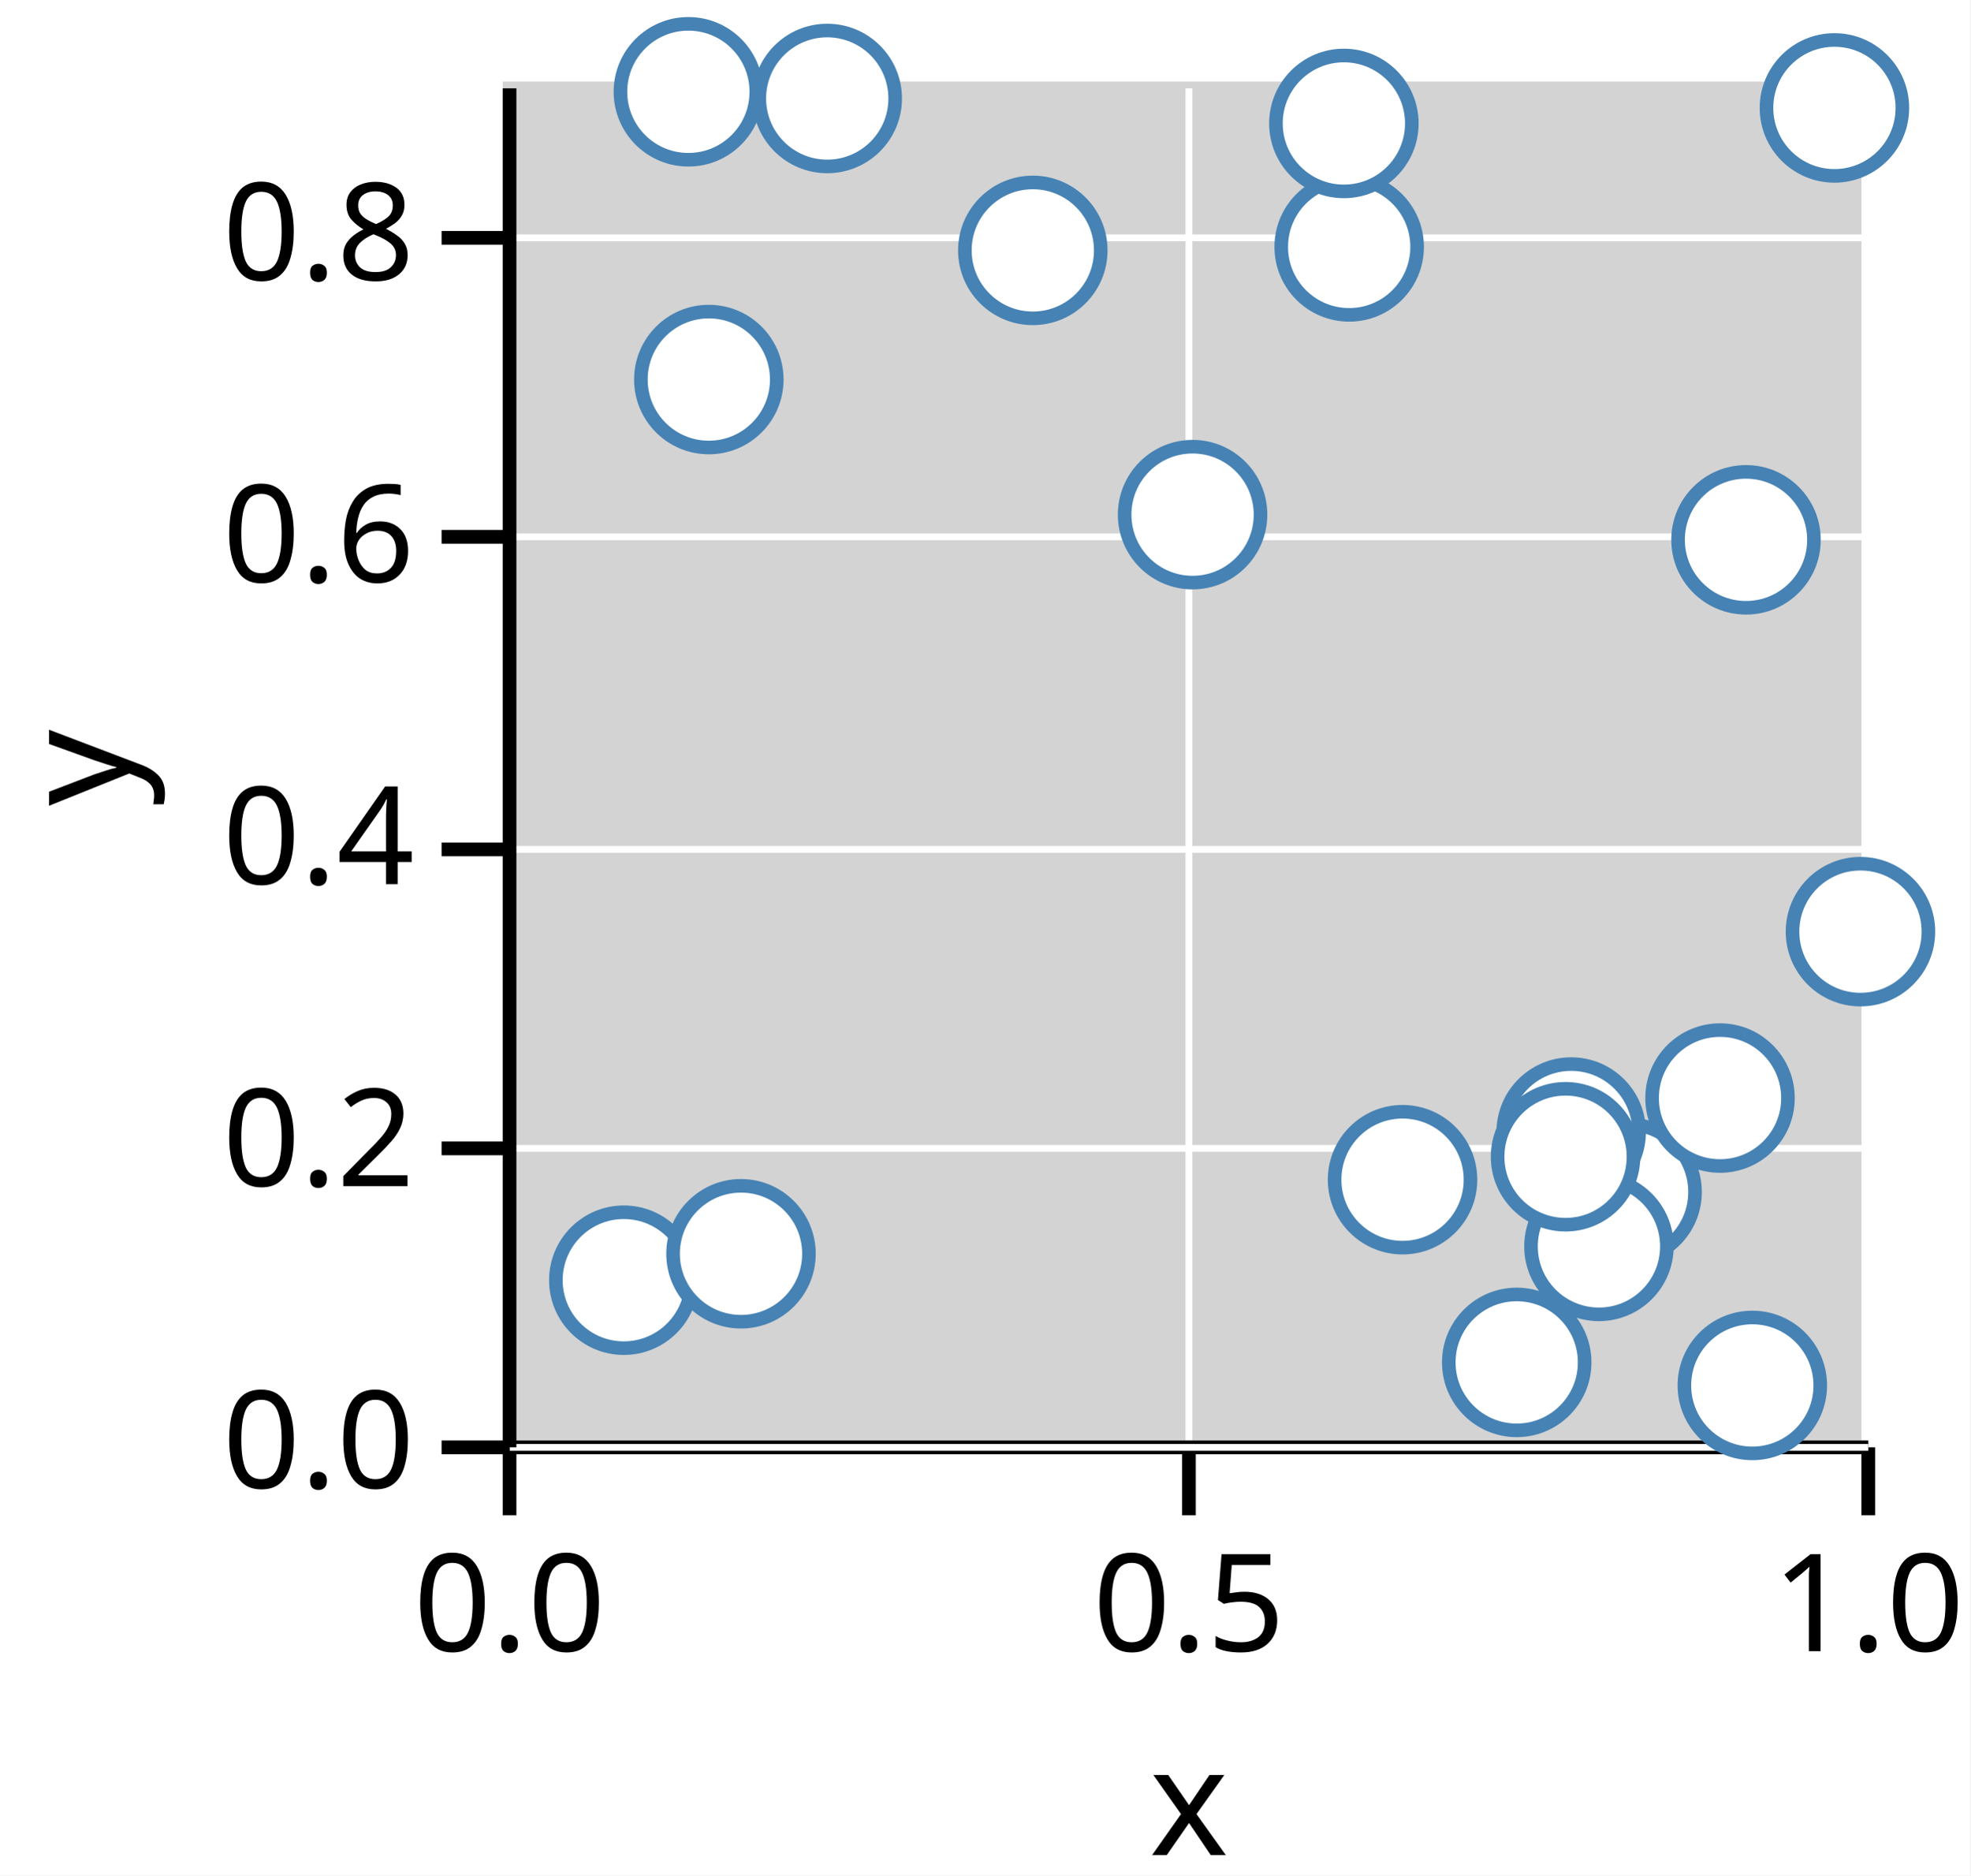
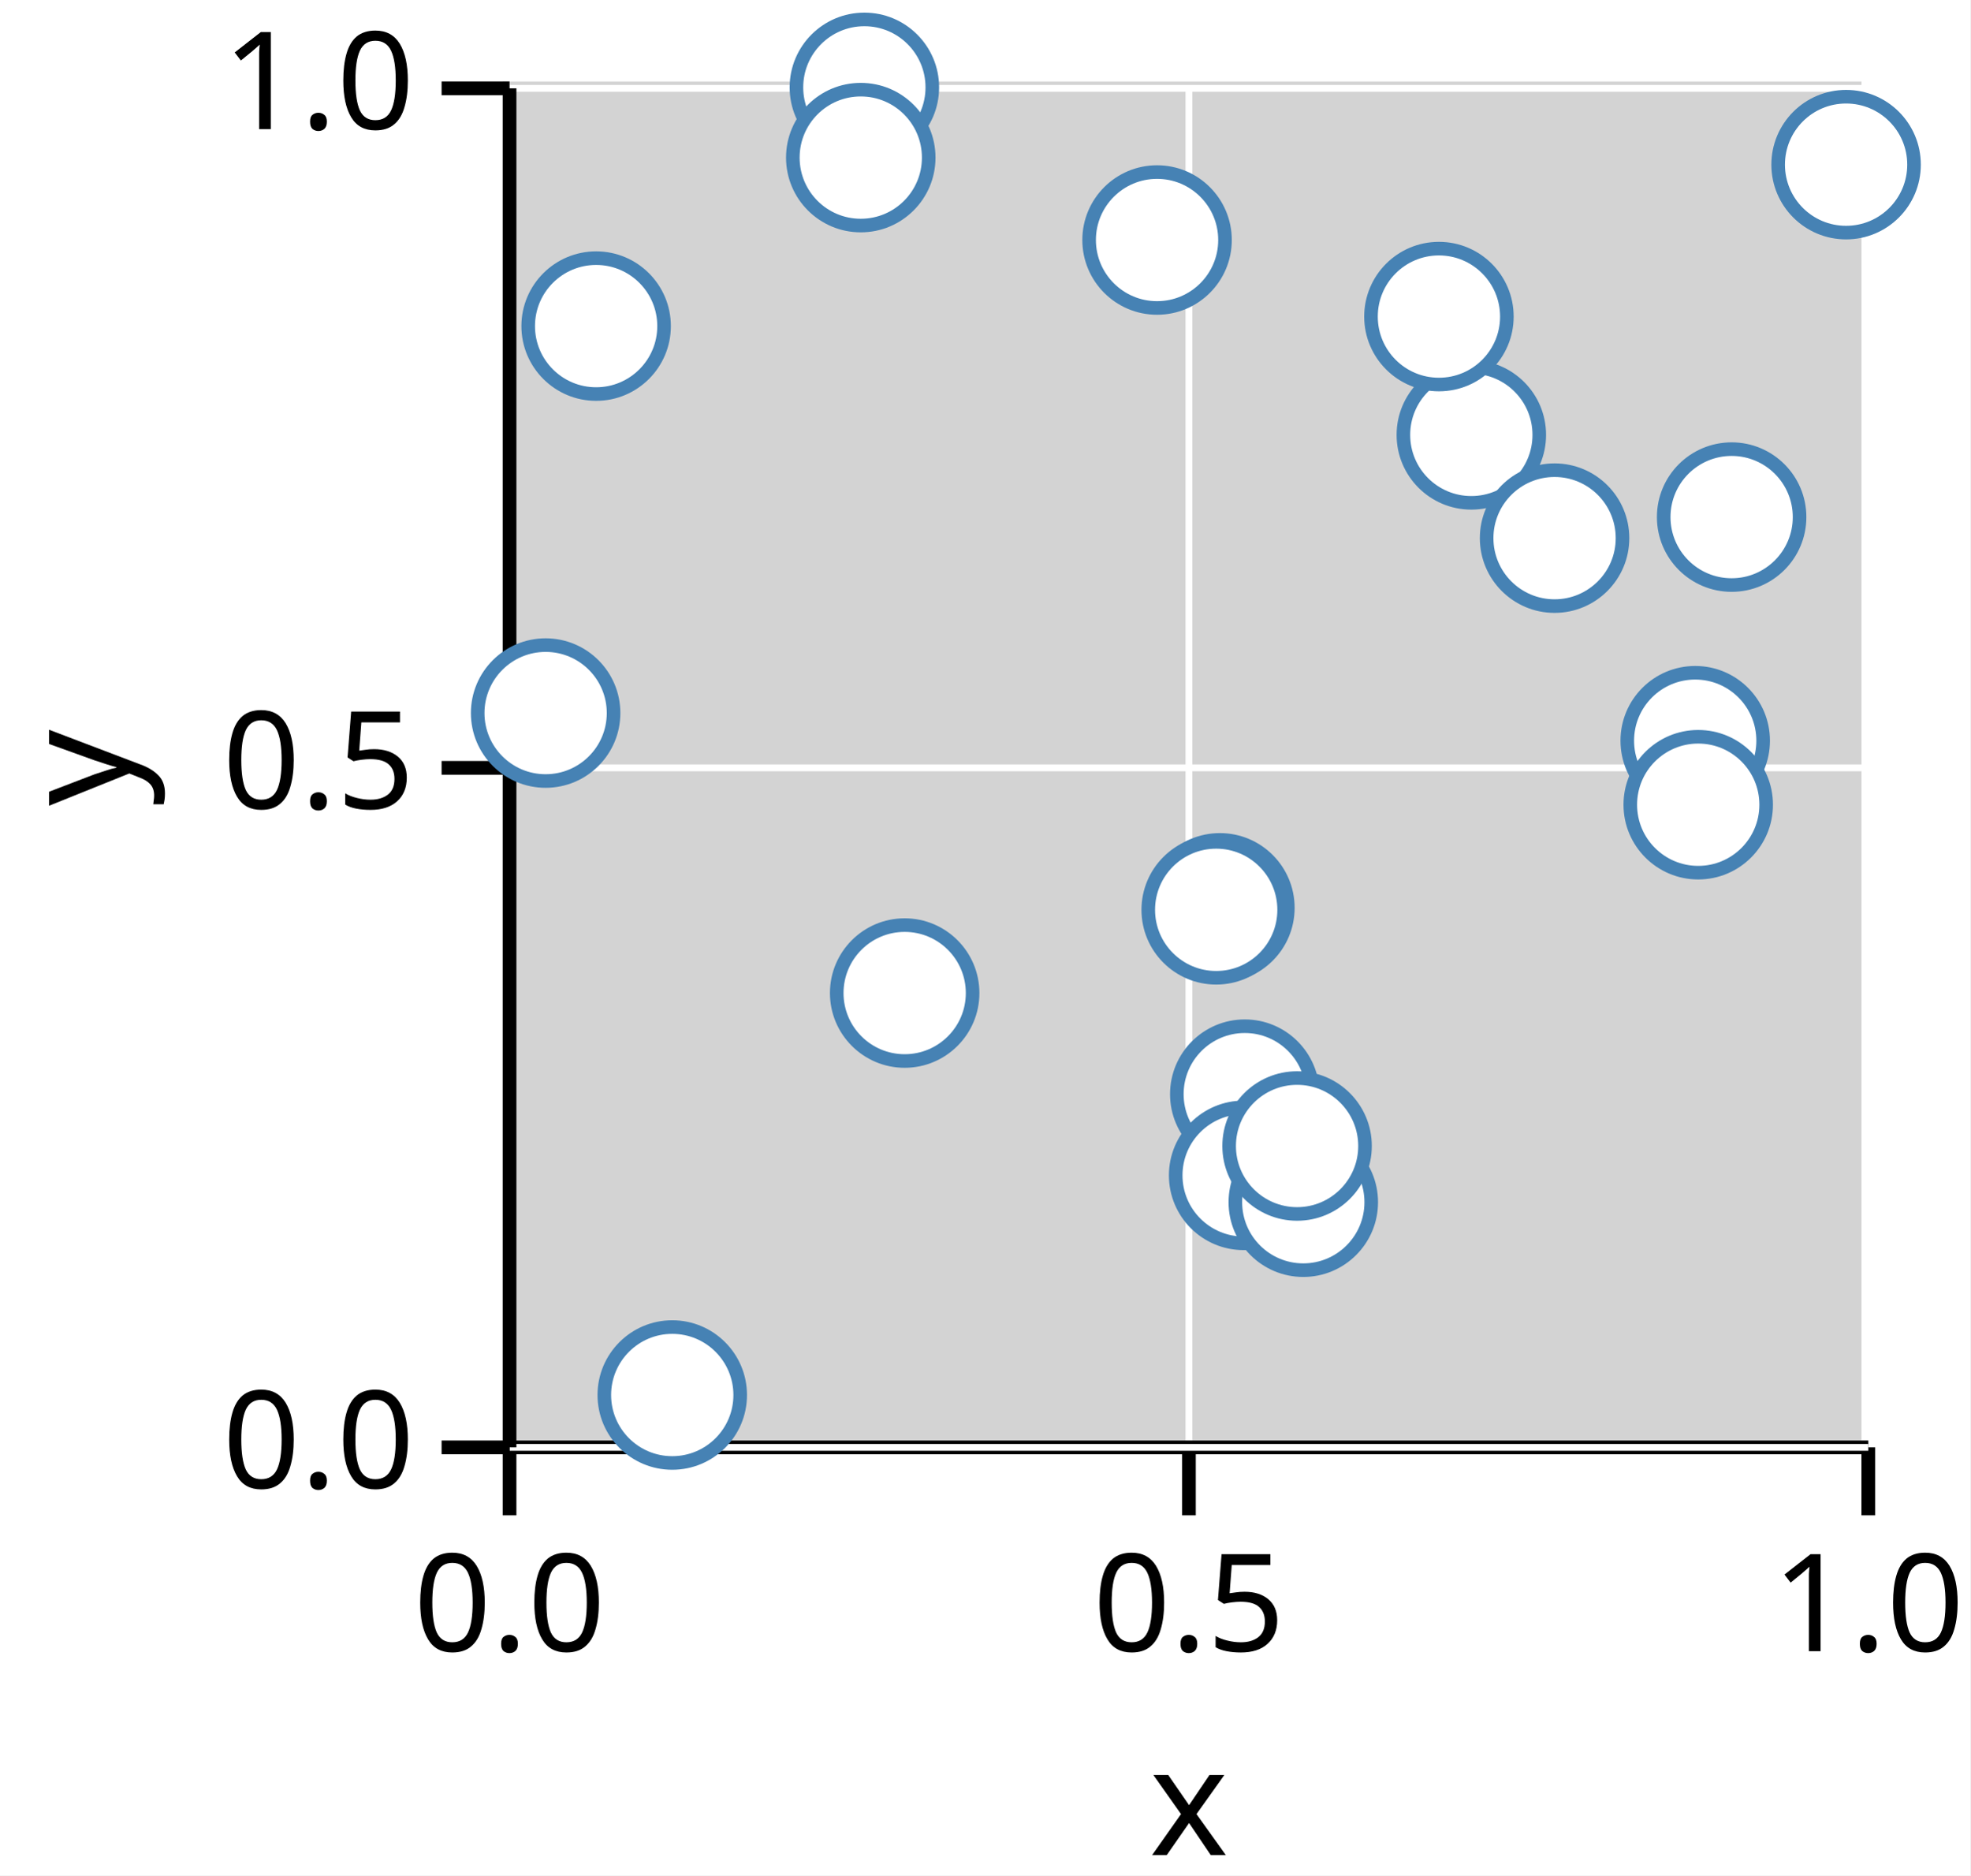
<svg xmlns="http://www.w3.org/2000/svg" version="1.1" class="marks" width="145" height="138" viewBox="0 0 145 138">
  <rect width="145" height="138" fill="white" />
  <g fill="none" stroke-miterlimit="10" transform="translate(37,6)">
    <g class="mark-group role-frame root" role="graphics-object" aria-roledescription="group mark container">
      <g transform="translate(0,0)">
        <path class="background" aria-hidden="true" d="M0,0h100v100h-100Z" fill="lightgray" />
        <g>
          <g class="mark-group role-axis" role="graphics-symbol" aria-roledescription="axis" aria-label="X-axis titled 'x' for a linear scale with values from 0.0 to 1.0">
            <g transform="translate(0.5,100.5)">
              <path class="background" aria-hidden="true" d="M0,0h0v0h0Z" pointer-events="none" />
              <g>
                <g class="mark-rule role-axis-grid" pointer-events="none">
                  <line transform="translate(0,0)" x2="0" y2="-100" stroke="white" stroke-width="0.5" stroke-dasharray="0" opacity="1" />
                  <line transform="translate(50,0)" x2="0" y2="-100" stroke="white" stroke-width="0.5" stroke-dasharray="0" opacity="1" />
                  <line transform="translate(100,0)" x2="0" y2="-100" stroke="white" stroke-width="0.5" stroke-dasharray="0" opacity="1" />
                </g>
                <g class="mark-rule role-axis-tick" pointer-events="none">
                  <line transform="translate(0,0)" x2="0" y2="5" stroke="black" stroke-width="1.01" opacity="1" />
                  <line transform="translate(50,0)" x2="0" y2="5" stroke="black" stroke-width="1.01" opacity="1" />
                  <line transform="translate(100,0)" x2="0" y2="5" stroke="black" stroke-width="1.01" opacity="1" />
                </g>
                <g class="mark-text role-axis-label" pointer-events="none">
                  <text text-anchor="middle" transform="translate(0,15)" font-family="sans-serif" font-size="10px" font-style="normal" font-weight="400" fill="black" opacity="1">0.0</text>
                  <text text-anchor="middle" transform="translate(50,15)" font-family="sans-serif" font-size="10px" font-style="normal" font-weight="400" fill="black" opacity="1">0.5</text>
                  <text text-anchor="middle" transform="translate(100,15)" font-family="sans-serif" font-size="10px" font-style="normal" font-weight="400" fill="black" opacity="1">1.0</text>
                </g>
                <g class="mark-rule role-axis-domain" pointer-events="none">
                  <line transform="translate(0,0)" x2="100" y2="0" stroke="black" stroke-width="1.01" opacity="1" />
                </g>
                <g class="mark-text role-axis-title" pointer-events="none">
                  <text text-anchor="middle" transform="translate(50,30)" font-family="sans-serif" font-size="11px" font-style="normal" font-weight="400" fill="black" opacity="1">x</text>
                </g>
              </g>
              <path class="foreground" aria-hidden="true" d="" pointer-events="none" display="none" />
            </g>
          </g>
-           <g class="mark-group role-axis" role="graphics-symbol" aria-roledescription="axis" aria-label="Y-axis titled 'y' for a linear scale with values from 0.0 to 0.9">
+           <g class="mark-group role-axis" role="graphics-symbol" aria-roledescription="axis" aria-label="Y-axis titled 'y' for a linear scale with values from 0.0 to 1.0">
            <g transform="translate(0.5,0.5)">
              <path class="background" aria-hidden="true" d="M0,0h0v0h0Z" pointer-events="none" />
              <g>
                <g class="mark-rule role-axis-grid" pointer-events="none">
                  <line transform="translate(0,100)" x2="100" y2="0" stroke="white" stroke-width="0.5" stroke-dasharray="0" opacity="1" />
-                   <line transform="translate(0,78)" x2="100" y2="0" stroke="white" stroke-width="0.5" stroke-dasharray="0" opacity="1" />
-                   <line transform="translate(0,56)" x2="100" y2="0" stroke="white" stroke-width="0.5" stroke-dasharray="0" opacity="1" />
-                   <line transform="translate(0,33)" x2="100" y2="0" stroke="white" stroke-width="0.5" stroke-dasharray="0" opacity="1" />
-                   <line transform="translate(0,11)" x2="100" y2="0" stroke="white" stroke-width="0.5" stroke-dasharray="0" opacity="1" />
+                   <line transform="translate(0,50)" x2="100" y2="0" stroke="white" stroke-width="0.5" stroke-dasharray="0" opacity="1" />
+                   <line transform="translate(0,0)" x2="100" y2="0" stroke="white" stroke-width="0.5" stroke-dasharray="0" opacity="1" />
                </g>
                <g class="mark-rule role-axis-tick" pointer-events="none">
                  <line transform="translate(0,100)" x2="-5" y2="0" stroke="black" stroke-width="1.01" opacity="1" />
-                   <line transform="translate(0,78)" x2="-5" y2="0" stroke="black" stroke-width="1.01" opacity="1" />
-                   <line transform="translate(0,56)" x2="-5" y2="0" stroke="black" stroke-width="1.01" opacity="1" />
-                   <line transform="translate(0,33)" x2="-5" y2="0" stroke="black" stroke-width="1.01" opacity="1" />
-                   <line transform="translate(0,11)" x2="-5" y2="0" stroke="black" stroke-width="1.01" opacity="1" />
+                   <line transform="translate(0,50)" x2="-5" y2="0" stroke="black" stroke-width="1.01" opacity="1" />
+                   <line transform="translate(0,0)" x2="-5" y2="0" stroke="black" stroke-width="1.01" opacity="1" />
                </g>
                <g class="mark-text role-axis-label" pointer-events="none">
                  <text text-anchor="end" transform="translate(-7,103)" font-family="sans-serif" font-size="10px" font-style="normal" font-weight="400" fill="black" opacity="1">0.0</text>
-                   <text text-anchor="end" transform="translate(-7,80.77778)" font-family="sans-serif" font-size="10px" font-style="normal" font-weight="400" fill="black" opacity="1">0.2</text>
-                   <text text-anchor="end" transform="translate(-7,58.55556)" font-family="sans-serif" font-size="10px" font-style="normal" font-weight="400" fill="black" opacity="1">0.4</text>
-                   <text text-anchor="end" transform="translate(-7,36.33333)" font-family="sans-serif" font-size="10px" font-style="normal" font-weight="400" fill="black" opacity="1">0.6</text>
-                   <text text-anchor="end" transform="translate(-7,14.11111)" font-family="sans-serif" font-size="10px" font-style="normal" font-weight="400" fill="black" opacity="1">0.8</text>
+                   <text text-anchor="end" transform="translate(-7,53)" font-family="sans-serif" font-size="10px" font-style="normal" font-weight="400" fill="black" opacity="1">0.5</text>
+                   <text text-anchor="end" transform="translate(-7,3)" font-family="sans-serif" font-size="10px" font-style="normal" font-weight="400" fill="black" opacity="1">1.0</text>
                </g>
                <g class="mark-rule role-axis-domain" pointer-events="none">
                  <line transform="translate(0,100)" x2="0" y2="-100" stroke="black" stroke-width="1.01" opacity="1" />
                </g>
                <g class="mark-text role-axis-title" pointer-events="none">
                  <text text-anchor="middle" transform="translate(-26,50) rotate(-90) translate(0,-2)" font-family="sans-serif" font-size="11px" font-style="normal" font-weight="400" fill="black" opacity="1">y</text>
                </g>
              </g>
              <path class="foreground" aria-hidden="true" d="" pointer-events="none" display="none" />
            </g>
          </g>
          <g class="mark-group role-scope" role="graphics-object" aria-roledescription="group mark container">
            <g transform="translate(0,0)">
              <path class="background" aria-hidden="true" d="M0,0h0v0h0Z" />
              <g>
                <g class="mark-symbol role-mark points" role="graphics-symbol" aria-roledescription="symbol mark container">
-                   <path transform="translate(82.74899,81.71223)" d="M5,0A5,5,0,1,1,-5,0A5,5,0,1,1,5,0" fill="white" stroke="steelblue" stroke-width="1" opacity="1" />
-                   <path transform="translate(15.16659,21.92796)" d="M5,0A5,5,0,1,1,-5,0A5,5,0,1,1,5,0" fill="white" stroke="steelblue" stroke-width="1" opacity="1" />
-                   <path transform="translate(99.92341,62.55336)" d="M5,0A5,5,0,1,1,-5,0A5,5,0,1,1,5,0" fill="white" stroke="steelblue" stroke-width="1" opacity="1" />
-                   <path transform="translate(91.49982,33.7217)" d="M5,0A5,5,0,1,1,-5,0A5,5,0,1,1,5,0" fill="white" stroke="steelblue" stroke-width="1" opacity="1" />
-                   <path transform="translate(78.63529,77.29824)" d="M5,0A5,5,0,1,1,-5,0A5,5,0,1,1,5,0" fill="white" stroke="steelblue" stroke-width="1" opacity="1" />
-                   <path transform="translate(8.910325,88.20063)" d="M5,0A5,5,0,1,1,-5,0A5,5,0,1,1,5,0" fill="white" stroke="steelblue" stroke-width="1" opacity="1" />
-                   <path transform="translate(17.53518,86.2558)" d="M5,0A5,5,0,1,1,-5,0A5,5,0,1,1,5,0" fill="white" stroke="steelblue" stroke-width="1" opacity="1" />
-                   <path transform="translate(74.62526,94.24891)" d="M5,0A5,5,0,1,1,-5,0A5,5,0,1,1,5,0" fill="white" stroke="steelblue" stroke-width="1" opacity="1" />
-                   <path transform="translate(62.29526,12.16823)" d="M5,0A5,5,0,1,1,-5,0A5,5,0,1,1,5,0" fill="white" stroke="steelblue" stroke-width="1" opacity="1" />
-                   <path transform="translate(13.66218,0.7544842)" d="M5,0A5,5,0,1,1,-5,0A5,5,0,1,1,5,0" fill="white" stroke="steelblue" stroke-width="1" opacity="1" />
-                   <path transform="translate(39.01128,12.42378)" d="M5,0A5,5,0,1,1,-5,0A5,5,0,1,1,5,0" fill="white" stroke="steelblue" stroke-width="1" opacity="1" />
-                   <path transform="translate(66.22268,80.8051)" d="M5,0A5,5,0,1,1,-5,0A5,5,0,1,1,5,0" fill="white" stroke="steelblue" stroke-width="1" opacity="1" />
-                   <path transform="translate(23.88169,1.246658)" d="M5,0A5,5,0,1,1,-5,0A5,5,0,1,1,5,0" fill="white" stroke="steelblue" stroke-width="1" opacity="1" />
-                   <path transform="translate(89.58785,74.79748)" d="M5,0A5,5,0,1,1,-5,0A5,5,0,1,1,5,0" fill="white" stroke="steelblue" stroke-width="1" opacity="1" />
-                   <path transform="translate(61.90474,3.083249)" d="M5,0A5,5,0,1,1,-5,0A5,5,0,1,1,5,0" fill="white" stroke="steelblue" stroke-width="1" opacity="1" />
-                   <path transform="translate(80.67709,85.71281)" d="M5,0A5,5,0,1,1,-5,0A5,5,0,1,1,5,0" fill="white" stroke="steelblue" stroke-width="1" opacity="1" />
-                   <path transform="translate(91.9649,95.94402)" d="M5,0A5,5,0,1,1,-5,0A5,5,0,1,1,5,0" fill="white" stroke="steelblue" stroke-width="1" opacity="1" />
-                   <path transform="translate(50.76942,31.86829)" d="M5,0A5,5,0,1,1,-5,0A5,5,0,1,1,5,0" fill="white" stroke="steelblue" stroke-width="1" opacity="1" />
-                   <path transform="translate(78.21888,79.11603)" d="M5,0A5,5,0,1,1,-5,0A5,5,0,1,1,5,0" fill="white" stroke="steelblue" stroke-width="1" opacity="1" />
-                   <path transform="translate(98.00757,1.941135)" d="M5,0A5,5,0,1,1,-5,0A5,5,0,1,1,5,0" fill="white" stroke="steelblue" stroke-width="1" opacity="1" />
+                   <path transform="translate(29.58047,67.07114)" d="M5,0A5,5,0,1,1,-5,0A5,5,0,1,1,5,0" fill="white" stroke="steelblue" stroke-width="1" opacity="1" />
+                   <path transform="translate(54.61051,74.51129)" d="M5,0A5,5,0,1,1,-5,0A5,5,0,1,1,5,0" fill="white" stroke="steelblue" stroke-width="1" opacity="1" />
+                   <path transform="translate(87.76151,48.50288)" d="M5,0A5,5,0,1,1,-5,0A5,5,0,1,1,5,0" fill="white" stroke="steelblue" stroke-width="1" opacity="1" />
+                   <path transform="translate(3.155883,46.4687)" d="M5,0A5,5,0,1,1,-5,0A5,5,0,1,1,5,0" fill="white" stroke="steelblue" stroke-width="1" opacity="1" />
+                   <path transform="translate(71.28448,25.99953)" d="M5,0A5,5,0,1,1,-5,0A5,5,0,1,1,5,0" fill="white" stroke="steelblue" stroke-width="1" opacity="1" />
+                   <path transform="translate(87.98329,53.2128)" d="M5,0A5,5,0,1,1,-5,0A5,5,0,1,1,5,0" fill="white" stroke="steelblue" stroke-width="1" opacity="1" />
+                   <path transform="translate(48.1551,11.66071)" d="M5,0A5,5,0,1,1,-5,0A5,5,0,1,1,5,0" fill="white" stroke="steelblue" stroke-width="1" opacity="1" />
+                   <path transform="translate(54.52734,80.48538)" d="M5,0A5,5,0,1,1,-5,0A5,5,0,1,1,5,0" fill="white" stroke="steelblue" stroke-width="1" opacity="1" />
+                   <path transform="translate(52.77992,60.80106)" d="M5,0A5,5,0,1,1,-5,0A5,5,0,1,1,5,0" fill="white" stroke="steelblue" stroke-width="1" opacity="1" />
+                   <path transform="translate(6.872807,17.99536)" d="M5,0A5,5,0,1,1,-5,0A5,5,0,1,1,5,0" fill="white" stroke="steelblue" stroke-width="1" opacity="1" />
+                   <path transform="translate(58.91776,82.46168)" d="M5,0A5,5,0,1,1,-5,0A5,5,0,1,1,5,0" fill="white" stroke="steelblue" stroke-width="1" opacity="1" />
+                   <path transform="translate(98.86559,6.115426)" d="M5,0A5,5,0,1,1,-5,0A5,5,0,1,1,5,0" fill="white" stroke="steelblue" stroke-width="1" opacity="1" />
+                   <path transform="translate(58.46004,78.32541)" d="M5,0A5,5,0,1,1,-5,0A5,5,0,1,1,5,0" fill="white" stroke="steelblue" stroke-width="1" opacity="1" />
+                   <path transform="translate(26.6143,0.4289025)" d="M5,0A5,5,0,1,1,-5,0A5,5,0,1,1,5,0" fill="white" stroke="steelblue" stroke-width="1" opacity="1" />
+                   <path transform="translate(12.47563,96.64853)" d="M5,0A5,5,0,1,1,-5,0A5,5,0,1,1,5,0" fill="white" stroke="steelblue" stroke-width="1" opacity="1" />
+                   <path transform="translate(52.50778,60.94672)" d="M5,0A5,5,0,1,1,-5,0A5,5,0,1,1,5,0" fill="white" stroke="steelblue" stroke-width="1" opacity="1" />
+                   <path transform="translate(26.34934,5.596722)" d="M5,0A5,5,0,1,1,-5,0A5,5,0,1,1,5,0" fill="white" stroke="steelblue" stroke-width="1" opacity="1" />
+                   <path transform="translate(77.41059,33.59748)" d="M5,0A5,5,0,1,1,-5,0A5,5,0,1,1,5,0" fill="white" stroke="steelblue" stroke-width="1" opacity="1" />
+                   <path transform="translate(90.44184,32.04855)" d="M5,0A5,5,0,1,1,-5,0A5,5,0,1,1,5,0" fill="white" stroke="steelblue" stroke-width="1" opacity="1" />
+                   <path transform="translate(68.89986,17.29481)" d="M5,0A5,5,0,1,1,-5,0A5,5,0,1,1,5,0" fill="white" stroke="steelblue" stroke-width="1" opacity="1" />
                </g>
              </g>
              <path class="foreground" aria-hidden="true" d="" display="none" />
            </g>
          </g>
        </g>
        <path class="foreground" aria-hidden="true" d="" display="none" />
      </g>
    </g>
  </g>
</svg>
